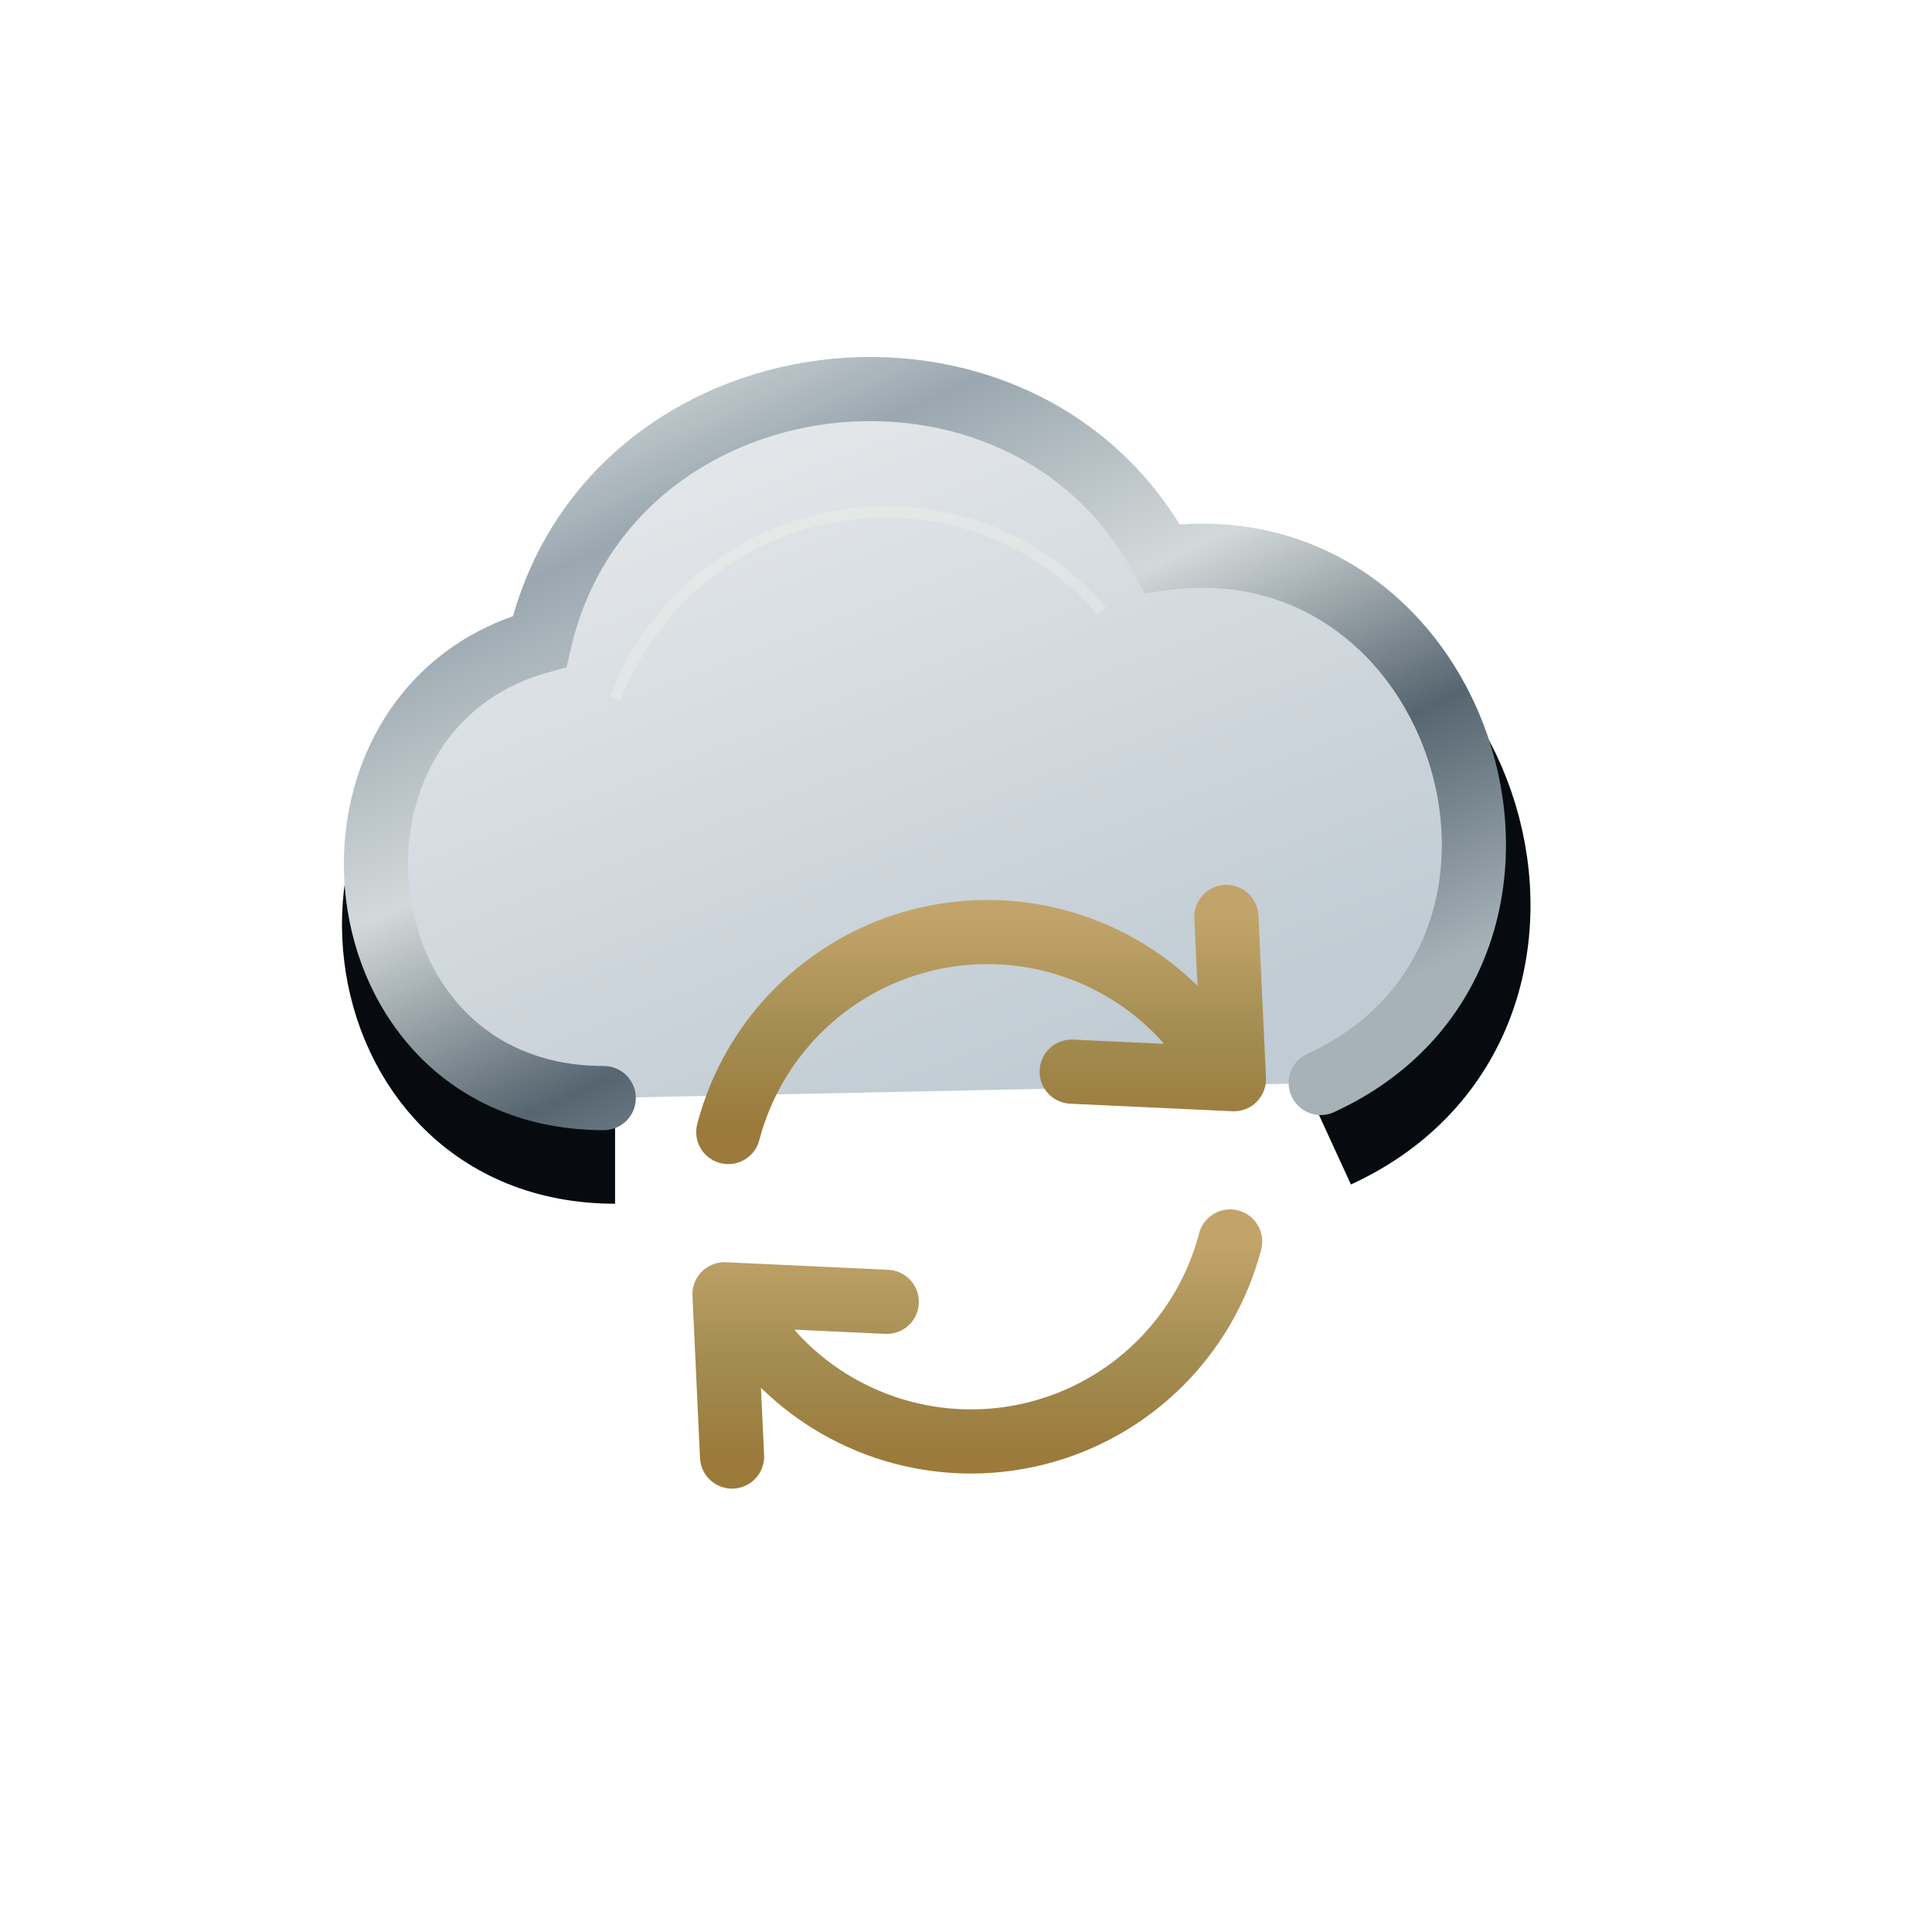
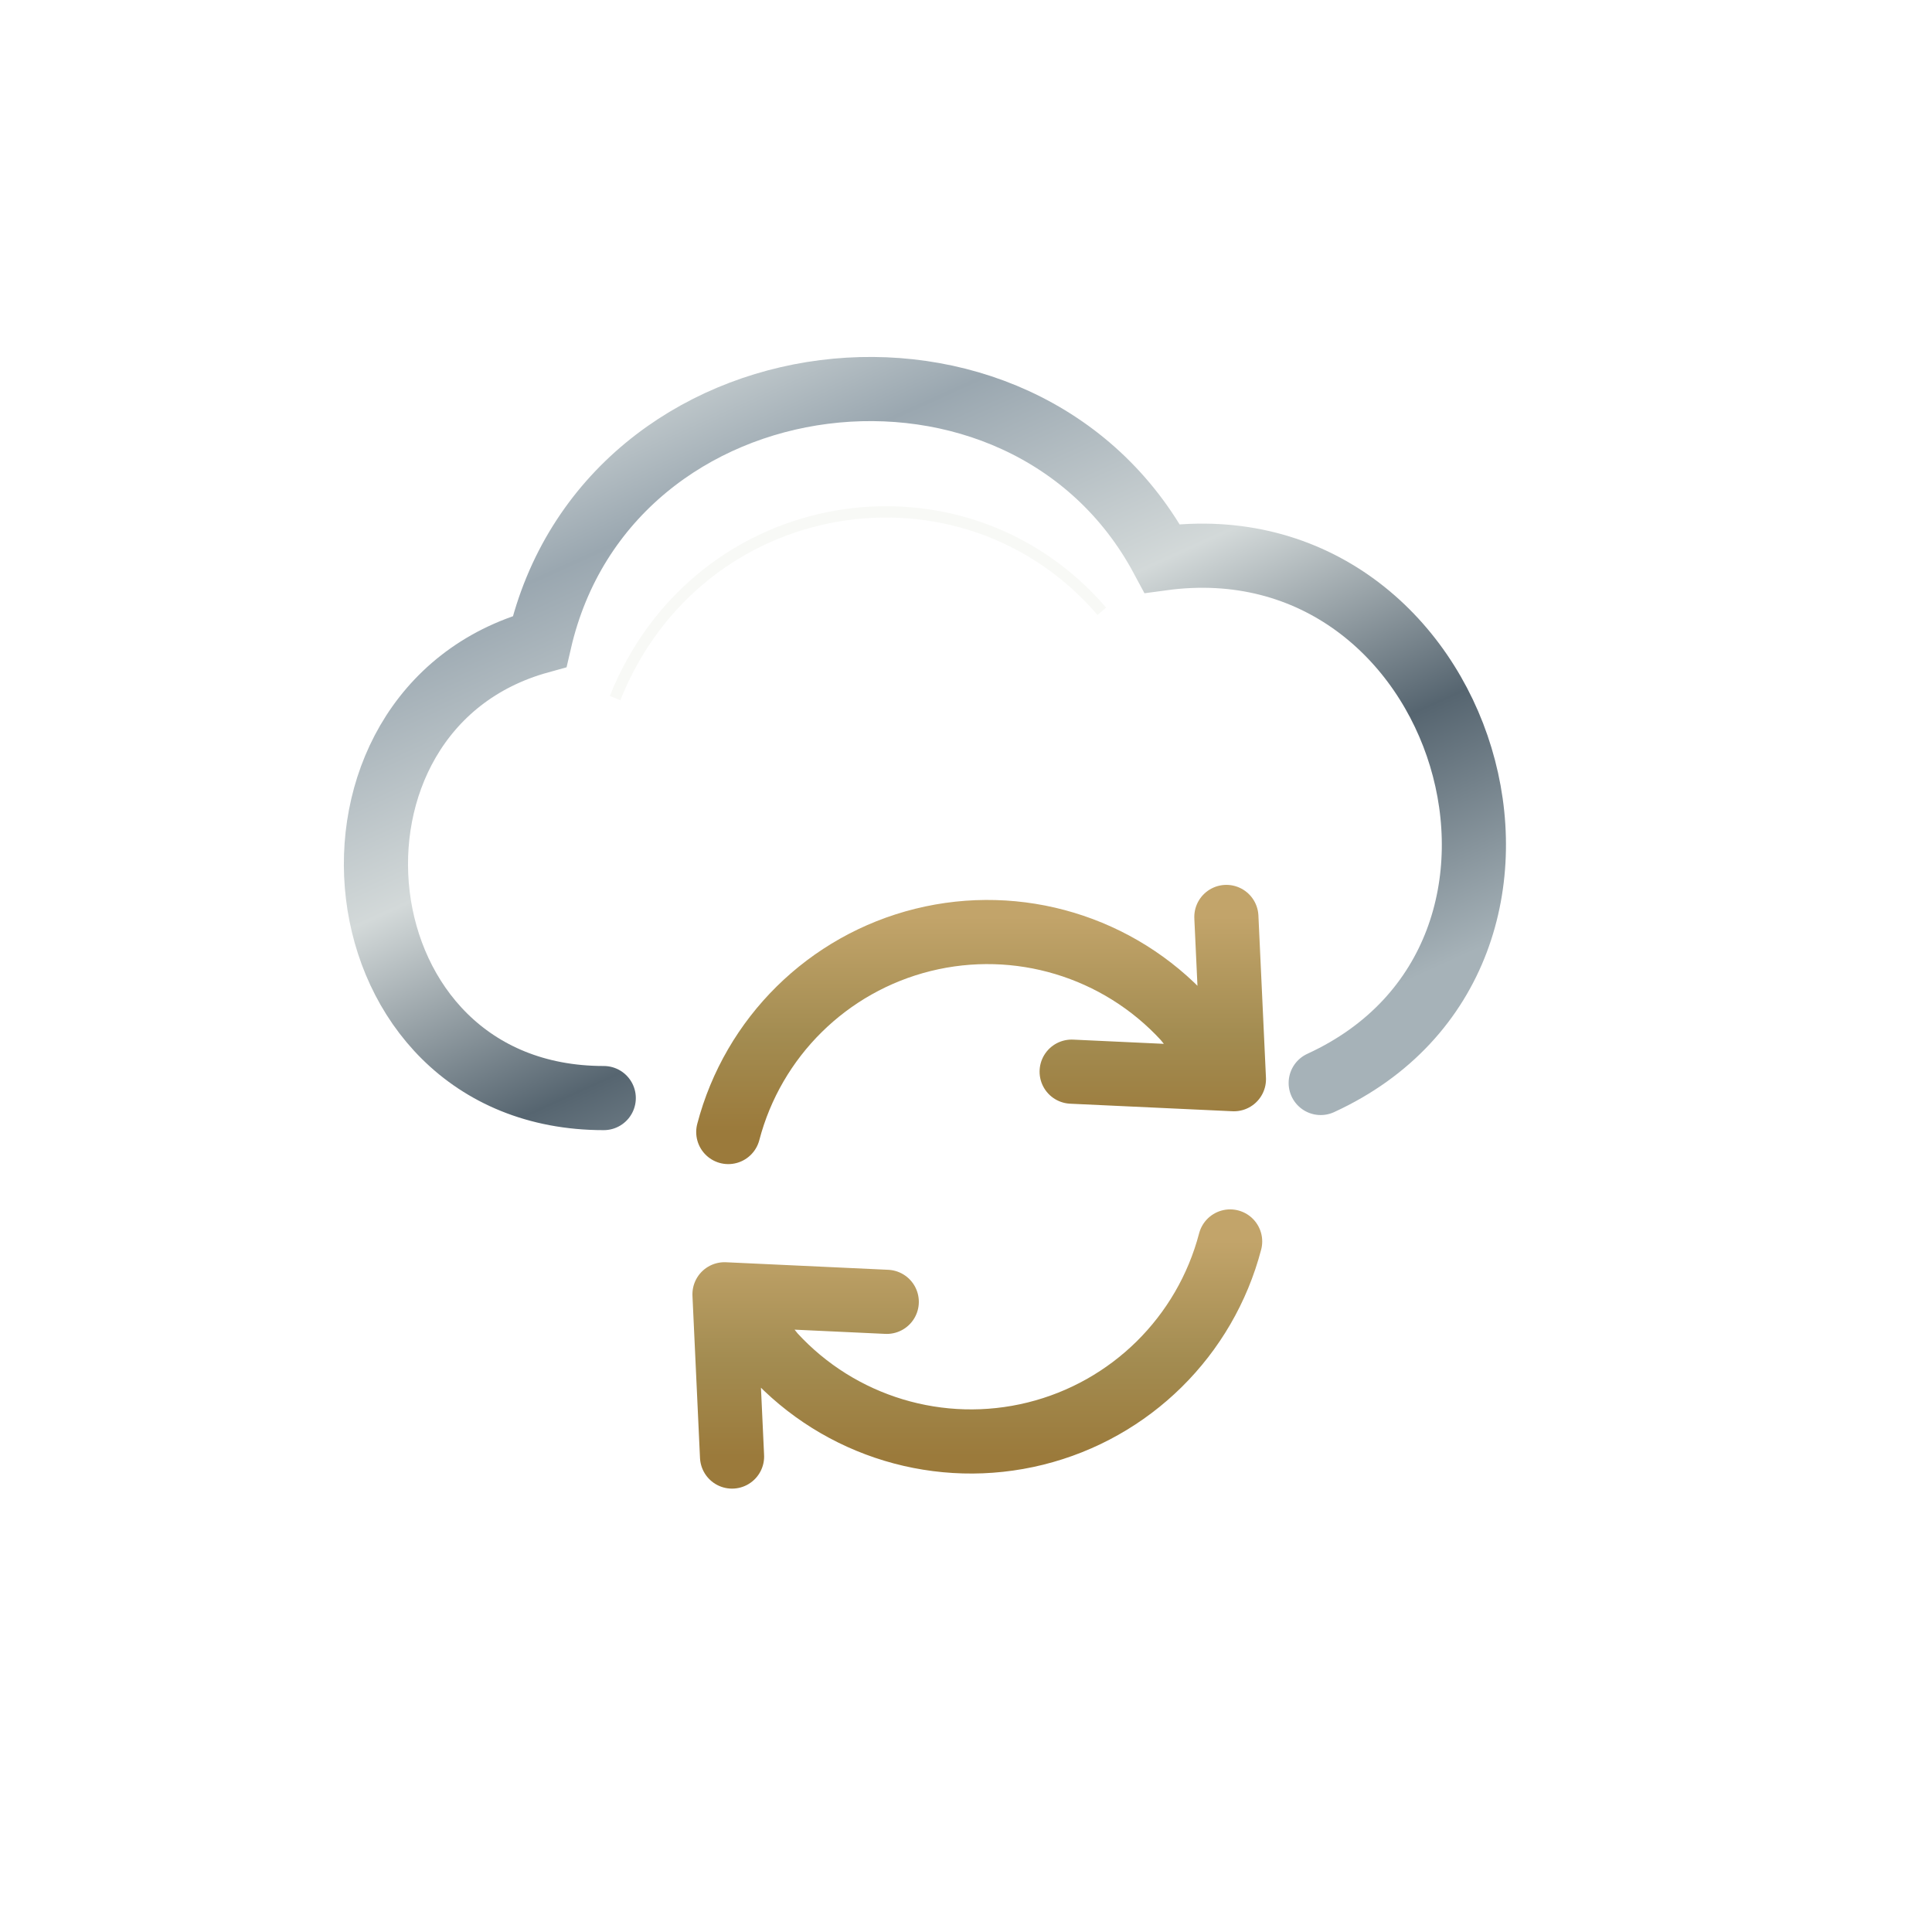
<svg xmlns="http://www.w3.org/2000/svg" viewBox="0 0 512 512">
  <defs>
    <linearGradient id="silver" x2=".7" y2="1">
      <stop stop-color="#edf0ec" />
      <stop offset=".25" stop-color="#9aa7b0" />
      <stop offset=".5" stop-color="#d3d9d9" />
      <stop offset=".75" stop-color="#566570" />
      <stop offset="1" stop-color="#a6b2b8" />
    </linearGradient>
    <linearGradient id="face" x2=".6" y2="1">
      <stop stop-color="#ecedef" />
      <stop offset="1" stop-color="#c0cbd3" />
    </linearGradient>
    <linearGradient id="gold" x2="0" y2="1">
      <stop stop-color="#c2a46a" />
      <stop offset=".55" stop-color="#a38c51" />
      <stop offset="1" stop-color="#9b7a3b" />
    </linearGradient>
  </defs>
-   <path d="M160 300c-72 0-82-103-17-121 18-78 128-91 165-22 81-11 116 105 42 139" fill="none" stroke="#070b10" stroke-width="24" transform="translate(3 7)" />
-   <path d="M160 291c-72 0-82-103-17-121 18-78 128-91 165-22 81-11 116 105 42 139" fill="url(#face)" stroke="url(#silver)" stroke-width="17" stroke-linecap="round" />
+   <path d="M160 291c-72 0-82-103-17-121 18-78 128-91 165-22 81-11 116 105 42 139" fill="none" stroke="url(#silver)" stroke-width="17" stroke-linecap="round" />
  <path d="M163 185c22-55 92-66 129-23" fill="none" stroke="#edf0e9" stroke-opacity=".4" stroke-width="3" />
  <g fill="none" stroke="url(#gold)" stroke-width="17" stroke-linecap="round" stroke-linejoin="round">
    <path d="M193 300a71 71 0 0 1 121-30l13 16m-2-43 2 43-43-2" />
    <path d="M326 329a71 71 0 0 1-121 30l-13-16m2 43-2-43 43 2" />
  </g>
</svg>
